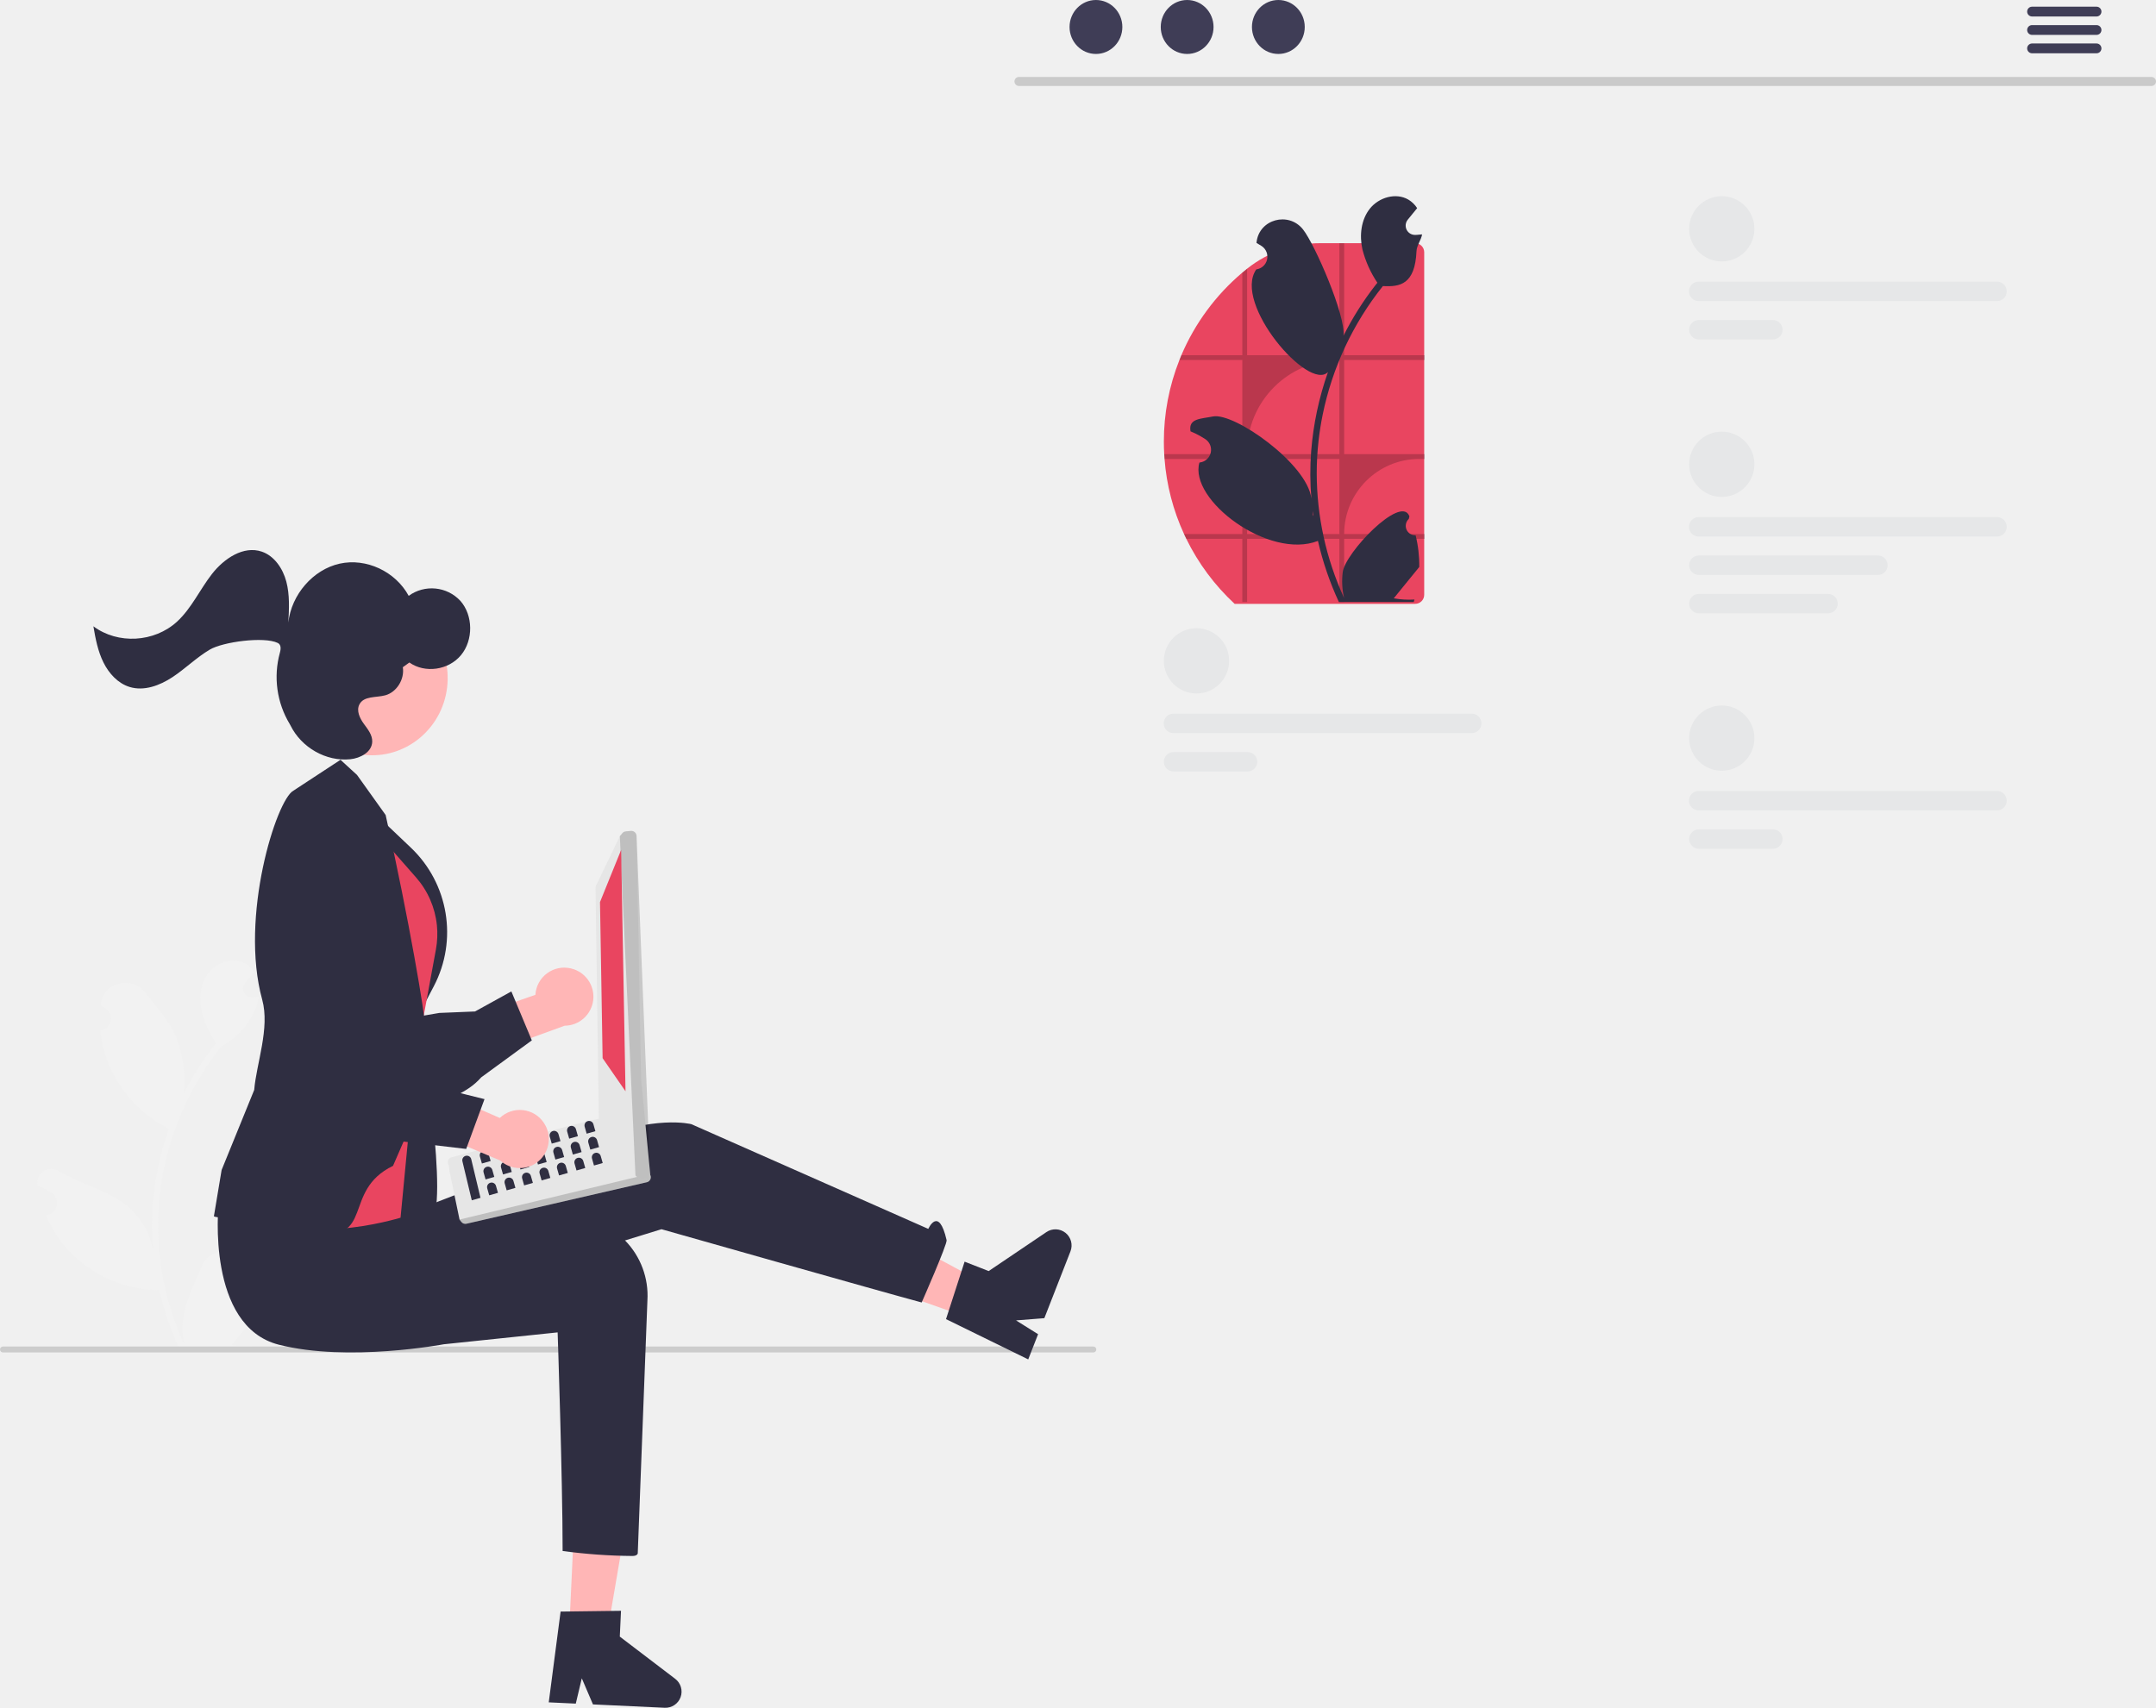
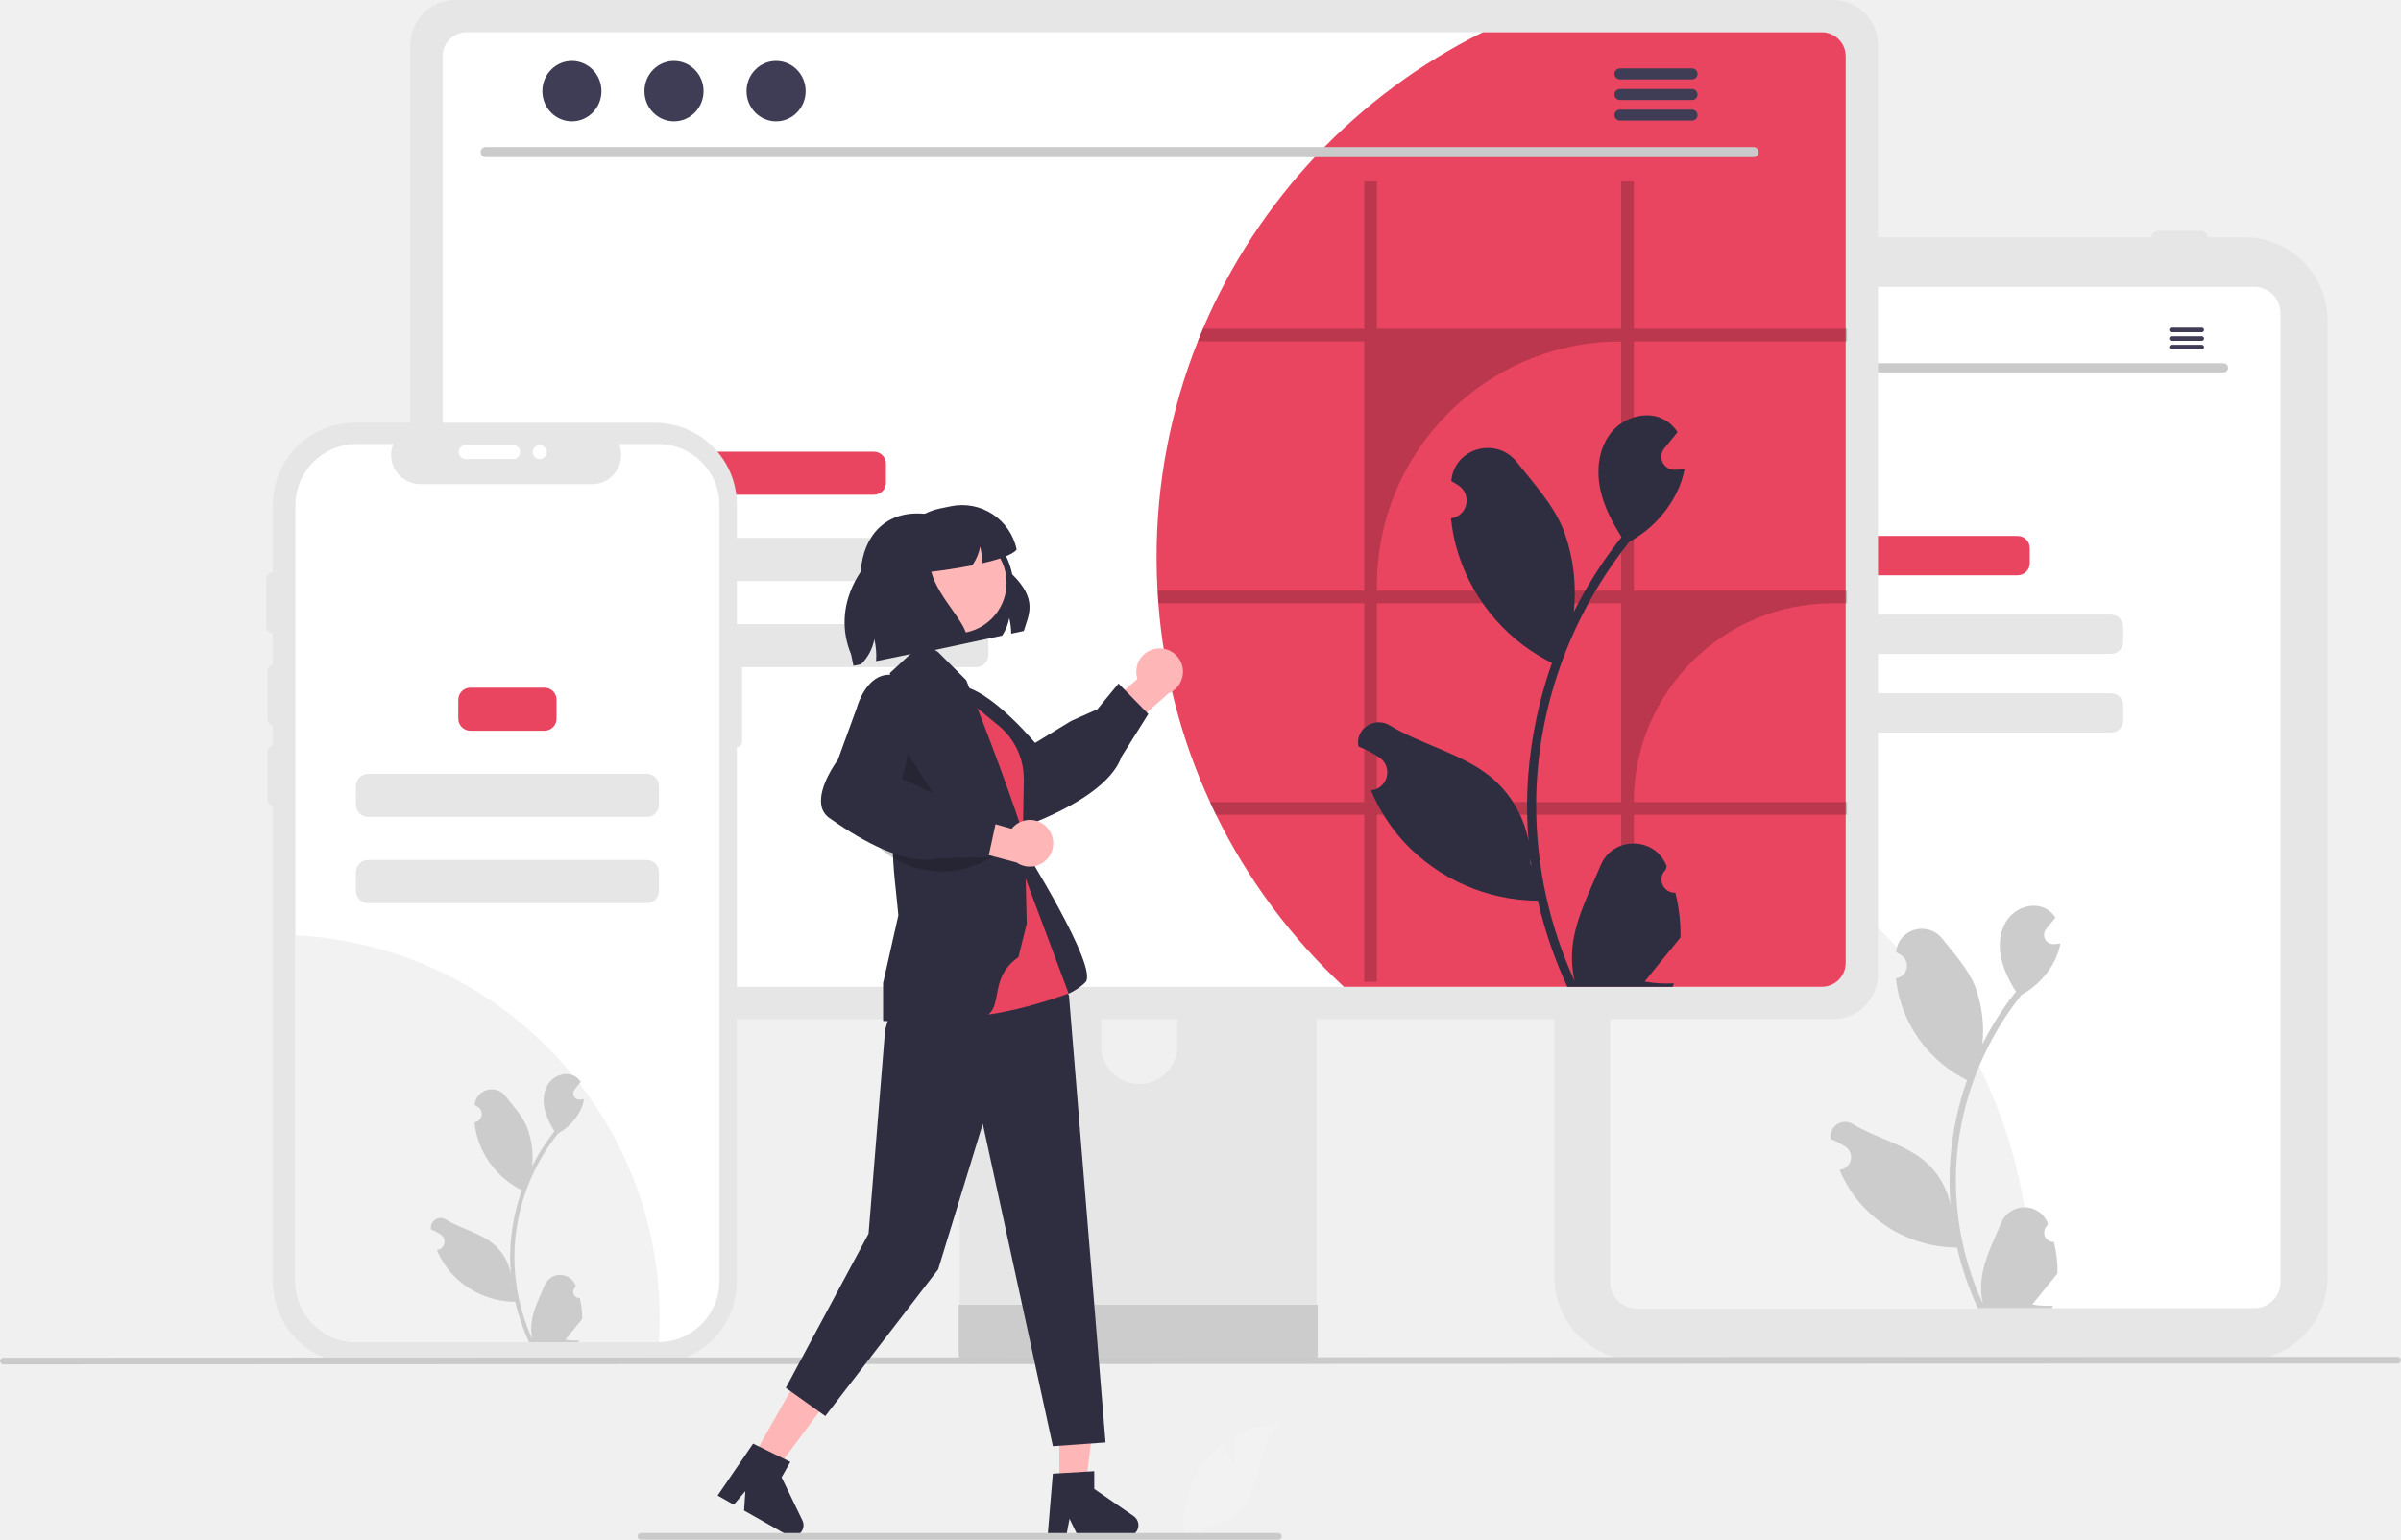
- <svg xmlns="http://www.w3.org/2000/svg" data-name="Layer 1" width="864.67" height="685.078" viewBox="0 0 864.67 685.078">
-   <path d="M268.971,622.8a3.613,3.613,0,0,1-2.619-6.263c.091-.362.156-.622.248-.984q-.049-.118-.098-.236a9.703,9.703,0,0,0-17.898.067c-2.927,7.051-6.654,14.113-7.572,21.568a28.706,28.706,0,0,0,.504,9.872A115.086,115.086,0,0,1,231.066,599.025a111.08,111.08,0,0,1,.689-12.392q.571-5.06,1.584-10.047a116.419,116.419,0,0,1,23.087-49.342,30.983,30.983,0,0,0,12.886-13.369,23.634,23.634,0,0,0,2.149-6.458c-.627.082-1.265.134-1.892.175-.195.01-.401.021-.597.031l-.074.003a3.58,3.58,0,0,1-2.94-5.832q.406-.5.813-.999c.411-.514.833-1.018,1.244-1.532a1.785,1.785,0,0,0,.134-.154c.473-.586.946-1.162,1.419-1.748a10.352,10.352,0,0,0-3.394-3.28c-4.741-2.777-11.281-.854-14.706,3.435-3.435,4.288-4.083,10.304-2.89,15.662a41.485,41.485,0,0,0,5.738,12.793c-.257.329-.525.648-.782.977a117.172,117.172,0,0,0-12.23,19.375,48.709,48.709,0,0,0-2.908-22.624c-2.783-6.715-8.001-12.37-12.595-18.175-5.519-6.973-16.835-3.93-17.807,4.909q-.014.128-.028.257,1.024.577,2.004,1.226a4.901,4.901,0,0,1-1.976,8.919l-.1.015a48.767,48.767,0,0,0,1.285,7.291,50.21,50.21,0,0,0,25,31.468c.401.206.792.411,1.193.607a119.598,119.598,0,0,0-6.438,30.296,113.435,113.435,0,0,0,.082,18.315l-.031-.216a29.974,29.974,0,0,0-10.232-17.308c-7.874-6.469-18.999-8.851-27.494-14.05a5.625,5.625,0,0,0-8.616,5.473q.017.114.035.227a32.928,32.928,0,0,1,3.692,1.779q1.024.578,2.004,1.226a4.901,4.901,0,0,1-1.976,8.919l-.1.015c-.072.01-.134.021-.206.031a48.808,48.808,0,0,0,8.978,14.058,50.254,50.254,0,0,0,36.446,15.991h.01a119.562,119.562,0,0,0,8.032,23.447h28.692c.103-.319.195-.648.288-.967a32.599,32.599,0,0,1-7.939-.473c2.129-2.612,4.257-5.245,6.386-7.857a1.78,1.78,0,0,0,.134-.154c1.08-1.337,2.17-2.663,3.25-4l.001-.002A47.75,47.75,0,0,0,268.972,622.801Z" transform="translate(-167.665 -107.4608)" fill="#f2f2f2" />
-   <path d="M607.335,648.805a1.186,1.186,0,0,1-1.19,1.19H168.855a1.19,1.19,0,0,1,0-2.38h437.29A1.187,1.187,0,0,1,607.335,648.805Z" transform="translate(-167.665 -107.4608)" fill="#ccc" />
-   <path d="M396.647,495.944a11.583,11.583,0,0,0-14.259,10.59l-24.999,8.7,1.582,16.481,35.131-12.782a11.646,11.646,0,0,0,2.546-22.989Z" transform="translate(-167.665 -107.4608)" fill="#ffb6b6" />
-   <path d="M355.905,543.848c-9.94,6.928-27.452,10.472-51.286,10.31a9.53,9.53,0,0,1-7.026-3.064c-6.377-6.641-6.128-21.8-6.088-23.264l-6.99-26.342c-.15-.403-4.019-11.212-.083-18.759a12.369,12.369,0,0,1,8.226-6.269c14.782-3.923,28.678,35.647,30.444,40.875l20.745-3.533,14.326-.589,14.576-8.045,8.206,19.64-20.308,14.841A25.664,25.664,0,0,1,355.905,543.848Z" transform="translate(-167.665 -107.4608)" fill="#2f2e41" />
-   <polygon points="228.268 654.202 243.549 654.916 253.575 596.315 231.022 595.261 228.268 654.202" fill="#ffb6b6" />
-   <path d="M392.496,753.947l24.223-.312-.484,10.349,22.224,16.935a6.472,6.472,0,0,1-4.225,11.613l-28.759-1.345-4.478-10.469-2.414,10.147-10.843-.507Z" transform="translate(-167.665 -107.4608)" fill="#2f2e41" />
-   <polygon points="387.812 528.378 393.379 514.129 341.068 485.876 314.642 502.486 387.812 528.378" fill="#ffb6b6" />
-   <path d="M547.067,636.626l7.457-23.049,9.65,3.771L587.331,601.712a6.472,6.472,0,0,1,9.65,7.719L586.503,636.246l-11.352.892,8.84,5.535-3.951,10.111Z" transform="translate(-167.665 -107.4608)" fill="#2f2e41" />
-   <path d="M254.961,593.431s6.346,40.516,36.346,43.516,57.654-10.516,57.654-10.516l84-25.87s89.346,25.386,104.346,29.386c0,0,10.346-23.484,10-25-3.19-13.958-7.346-4.516-7.346-4.516l-95-42s-15-4-41,7S308.307,602.947,308.307,602.947Z" transform="translate(-167.665 -107.4608)" fill="#2f2e41" />
-   <path d="M255.307,590.947s-5.003,48.537,24.22,55.951c27.78,7.049,66.098-.182,66.098-.182l45.681-4.769s2,58.696,2,87.696a220.258,220.258,0,0,0,28,2c2,0,2.133-1.048,2.133-1.048l3.873-101.444a31.658,31.658,0,0,0-32.754-33.585q-3.235.123-6.786.458c-28.102,2.695-62.99-3.034-62.99-3.034Z" transform="translate(-167.665 -107.4608)" fill="#2f2e41" />
-   <path d="M336.366,520.535s11.864,71.744,3.846,77.471-19.013,5.75-19.013,5.75l-2.557-39.613Z" transform="translate(-167.665 -107.4608)" fill="#2f2e41" />
-   <path d="M316.578,432.424l15.863,15.073a46.752,46.752,0,0,1,9.2,55.604l-7.583,14.46Z" transform="translate(-167.665 -107.4608)" fill="#2f2e41" />
-   <path d="M313.031,434.958,334.525,459.441a34.355,34.355,0,0,1,8.362,19.198v0a34.355,34.355,0,0,1-.391,9.683l-8.1,44.034L328.307,595.947s-47.003,14.242-51.814-7.75S313.031,434.958,313.031,434.958Z" transform="translate(-167.665 -107.4608)" fill="#e94560" />
-   <path d="M292.856,601.923c-30.898-5.149-38.467-6.171-38.938-6.352l-.472-.18,3.097-18.584,13.078-32.135c.849-10.512,6.358-24.754,3.206-36.194-9.161-33.257,5.723-80.253,12.529-83.853l18.869-12.37,6.624,6.073L322.332,434.405c9.449,42.091,15.975,81.323,15.658,83.721l-5.832,41.207-6.872,15.806C304.438,585.198,318.457,606.19,292.856,601.923Z" transform="translate(-167.665 -107.4608)" fill="#2f2e41" />
-   <path d="M348.796,571.693l48.514-12.98,4.272-1.013,3.046-.723,3.55-.839.028-.007a2.013,2.013,0,0,1,1.507.251l18.014,21.598a1.59,1.59,0,0,1,.424.381.714.714,0,0,1,.128.135,2.056,2.056,0,0,1-1.159,3.21l-72.373,16.655a2.039,2.039,0,0,1-2.049-.724l-.734-.952-4.005-19.286-.285-2.504a1.996,1.996,0,0,1-.375-.788A2.028,2.028,0,0,1,348.796,571.693Z" transform="translate(-167.665 -107.4608)" fill="#e6e6e6" />
-   <path d="M351.963,596.683l.739.955a2.038,2.038,0,0,0,2.044.724l72.376-16.656a2.052,2.052,0,0,0,1.156-3.208.611.611,0,0,0-.126-.135Z" transform="translate(-167.665 -107.4608)" opacity="0.17" style="isolation:isolate" />
-   <path d="M407.816,555.997l-1.309-92.265a2.106,2.106,0,0,1,.467-1.542l9.274-19.301.963-1.17a2.132,2.132,0,0,1,1.425-.754l2.019-.188a2.107,2.107,0,0,1,2.303,1.891h0l1.818,97.624.002.007.901,9.4,1.067,11.162.003.014,1.666,17.366a2.062,2.062,0,0,1-.557,1.637,2.091,2.091,0,0,1-1.585.678l-1.313-.026a2.14,2.14,0,0,1-1.364-.538l-.735-.66-.34-.31-14.007-21.653A2.094,2.094,0,0,1,407.816,555.997Z" transform="translate(-167.665 -107.4608)" fill="#e6e6e6" />
-   <path d="M416.251,442.889l6.267,136.136.343.306.732.658a2.132,2.132,0,0,0,1.364.538l1.315.026a2.115,2.115,0,0,0,2.141-2.314L422.955,442.67a2.108,2.108,0,0,0-2.299-1.897l-2.023.194a2.078,2.078,0,0,0-1.418.754Z" transform="translate(-167.665 -107.4608)" opacity="0.17" style="isolation:isolate" />
-   <polygon points="249.113 340.929 240.632 361.864 241.681 424.491 250.863 437.77 249.113 340.929" fill="#e94560" />
-   <path d="M354.387,571.141a1.821,1.821,0,0,0-1.252,2.249l3.736,15.571,3.501-.997-3.736-15.571A1.821,1.821,0,0,0,354.387,571.141Z" transform="translate(-167.665 -107.4608)" fill="#2f2e41" />
-   <path d="M361.389,569.147a1.821,1.821,0,0,0-1.252,2.249l.797,2.801,3.501-.997-.797-2.801A1.821,1.821,0,0,0,361.389,569.147Z" transform="translate(-167.665 -107.4608)" fill="#2f2e41" />
-   <path d="M368.391,567.153a1.821,1.821,0,0,0-1.252,2.249l.797,2.801,3.501-.997-.797-2.801A1.821,1.821,0,0,0,368.391,567.153Z" transform="translate(-167.665 -107.4608)" fill="#2f2e41" />
-   <path d="M375.393,565.16a1.821,1.821,0,0,0-1.252,2.249l.797,2.801,3.501-.997-.797-2.801A1.821,1.821,0,0,0,375.393,565.16Z" transform="translate(-167.665 -107.4608)" fill="#2f2e41" />
-   <path d="M382.395,563.166a1.821,1.821,0,0,0-1.252,2.249l.797,2.801,3.501-.997-.797-2.801A1.821,1.821,0,0,0,382.395,563.166Z" transform="translate(-167.665 -107.4608)" fill="#2f2e41" />
-   <path d="M389.396,561.172a1.821,1.821,0,0,0-1.252,2.249l.797,2.801,3.501-.997-.797-2.801A1.821,1.821,0,0,0,389.396,561.172Z" transform="translate(-167.665 -107.4608)" fill="#2f2e41" />
-   <path d="M396.398,559.178a1.821,1.821,0,0,0-1.252,2.249l.797,2.801,3.501-.997-.797-2.801A1.821,1.821,0,0,0,396.398,559.178Z" transform="translate(-167.665 -107.4608)" fill="#2f2e41" />
-   <path d="M403.4,557.185a1.821,1.821,0,0,0-1.252,2.249l.797,2.801,3.501-.997-.797-2.801A1.821,1.821,0,0,0,403.4,557.185Z" transform="translate(-167.665 -107.4608)" fill="#2f2e41" />
-   <path d="M362.859,575.532a1.821,1.821,0,0,0-1.252,2.249l.797,2.801,3.501-.997-.797-2.801A1.821,1.821,0,0,0,362.859,575.532Z" transform="translate(-167.665 -107.4608)" fill="#2f2e41" />
-   <path d="M369.86,573.539a1.821,1.821,0,0,0-1.252,2.249l.797,2.801,3.501-.997-.797-2.801A1.821,1.821,0,0,0,369.86,573.539Z" transform="translate(-167.665 -107.4608)" fill="#2f2e41" />
-   <path d="M376.862,571.545a1.821,1.821,0,0,0-1.252,2.249l.797,2.801,3.501-.997-.797-2.801A1.821,1.821,0,0,0,376.862,571.545Z" transform="translate(-167.665 -107.4608)" fill="#2f2e41" />
-   <path d="M383.864,569.551A1.821,1.821,0,0,0,382.612,571.8l.797,2.801,3.501-.997-.797-2.801A1.821,1.821,0,0,0,383.864,569.551Z" transform="translate(-167.665 -107.4608)" fill="#2f2e41" />
-   <path d="M390.866,567.557a1.821,1.821,0,0,0-1.252,2.249l.797,2.801,3.501-.997-.797-2.801A1.821,1.821,0,0,0,390.866,567.557Z" transform="translate(-167.665 -107.4608)" fill="#2f2e41" />
-   <path d="M397.868,565.564a1.821,1.821,0,0,0-1.252,2.249l.797,2.801,3.501-.997-.797-2.801A1.821,1.821,0,0,0,397.868,565.564Z" transform="translate(-167.665 -107.4608)" fill="#2f2e41" />
-   <path d="M404.87,563.57a1.821,1.821,0,0,0-1.252,2.249l.797,2.801,3.501-.997-.797-2.801A1.821,1.821,0,0,0,404.87,563.57Z" transform="translate(-167.665 -107.4608)" fill="#2f2e41" />
-   <path d="M364.328,581.917a1.821,1.821,0,0,0-1.252,2.249l.797,2.801,3.501-.997-.797-2.801A1.821,1.821,0,0,0,364.328,581.917Z" transform="translate(-167.665 -107.4608)" fill="#2f2e41" />
-   <path d="M371.33,579.924a1.821,1.821,0,0,0-1.252,2.249l.797,2.801,3.501-.997-.797-2.801A1.821,1.821,0,0,0,371.33,579.924Z" transform="translate(-167.665 -107.4608)" fill="#2f2e41" />
-   <path d="M378.332,577.93a1.821,1.821,0,0,0-1.252,2.249l.797,2.801,3.501-.997-.797-2.801A1.821,1.821,0,0,0,378.332,577.93Z" transform="translate(-167.665 -107.4608)" fill="#2f2e41" />
-   <path d="M385.334,575.936a1.821,1.821,0,0,0-1.252,2.249l.797,2.801,3.501-.997-.797-2.801A1.821,1.821,0,0,0,385.334,575.936Z" transform="translate(-167.665 -107.4608)" fill="#2f2e41" />
-   <path d="M392.335,573.943a1.821,1.821,0,0,0-1.252,2.249l.797,2.801,3.501-.997-.797-2.801A1.821,1.821,0,0,0,392.335,573.943Z" transform="translate(-167.665 -107.4608)" fill="#2f2e41" />
-   <path d="M399.337,571.949a1.821,1.821,0,0,0-1.252,2.249l.797,2.801,3.501-.997L401.586,573.201A1.821,1.821,0,0,0,399.337,571.949Z" transform="translate(-167.665 -107.4608)" fill="#2f2e41" />
-   <path d="M406.339,569.955a1.821,1.821,0,0,0-1.252,2.249l.797,2.801,3.501-.997-.797-2.801A1.821,1.821,0,0,0,406.339,569.955Z" transform="translate(-167.665 -107.4608)" fill="#2f2e41" />
-   <path d="M385.768,557.871a11.583,11.583,0,0,0-17.655-1.937l-24.242-10.628-10.052,13.157L368.264,572.991a11.646,11.646,0,0,0,17.504-15.119Z" transform="translate(-167.665 -107.4608)" fill="#ffb6b6" />
-   <path d="M323.318,565.271c-11.999-1.683-27.246-10.998-44.605-27.329a9.53,9.53,0,0,1-3.066-7.026c-.157-9.206,10.337-20.148,11.362-21.194l12.795-24.064c.164-.397,4.681-10.952,12.7-13.807a12.369,12.369,0,0,1,10.294,1.001c13.504,7.18-3.227,45.637-5.489,50.671l17.609,11.522,10.902,9.313,16.157,4.018-7.345,19.978-24.981-2.936A25.664,25.664,0,0,1,323.318,565.271Z" transform="translate(-167.665 -107.4608)" fill="#2f2e41" />
-   <ellipse cx="317.082" cy="379.669" rx="30.782" ry="30.111" transform="translate(-265.2773 541.8718) rotate(-83.16773)" fill="#ffb6b6" />
-   <path d="M238.669,356.829c5.792-5.317,9.15-12.891,14.019-19.133,4.869-6.243,12.66-11.419,19.941-8.958,5.019,1.696,8.454,6.716,9.861,12.023,1.407,5.306,1.115,10.937.813,16.452,1.223-11.26,9.938-21.274,20.573-23.64,10.635-2.366,22.369,3.1,27.699,12.903a15.695,15.695,0,0,1,20.75,2.045c5.122,5.814,5.222,15.724.22,21.757s-14.43,7.375-20.699,2.945l-2.631,1.896c.775,4.826-2.472,10.027-7.032,11.263-3.697,1.002-8.647.168-10.41,3.711-1.232,2.475.161,5.442,1.756,7.649,1.595,2.207,3.526,4.519,3.417,7.295-.164,4.189-4.8,6.581-8.802,6.99-9.651.985-19.557-4.617-23.979-13.559q-.128-.259-.283-.521a36.55,36.55,0,0,1-3.975-28.623c.534-1.88.398-3.343-.869-3.955-5.477-2.647-21.975-.446-27.264,2.696-5.29,3.142-9.759,7.602-14.899,11.006-5.14,3.403-11.452,5.747-17.246,3.958-4.641-1.433-8.264-5.361-10.481-9.841-2.217-4.48-3.199-9.51-4.022-14.49C214.89,366.015,229.552,365.198,238.669,356.829Z" transform="translate(-167.665 -107.4608)" fill="#2f2e41" />
-   <path d="M1030.568,141.945H576.275a1.807,1.807,0,0,1,0-3.613h454.293a1.807,1.807,0,0,1,0,3.613Z" transform="translate(-167.665 -107.4608)" fill="#cacaca" />
-   <ellipse cx="439.534" cy="10.823" rx="10.588" ry="10.823" fill="#3f3d56" />
-   <ellipse cx="476.109" cy="10.823" rx="10.588" ry="10.823" fill="#3f3d56" />
-   <ellipse cx="512.684" cy="10.823" rx="10.588" ry="10.823" fill="#3f3d56" />
-   <path d="M1008.547,110.143h-25.981a1.968,1.968,0,0,0,0,3.934h25.981a1.968,1.968,0,0,0,0-3.934Z" transform="translate(-167.665 -107.4608)" fill="#3f3d56" />
-   <path d="M1008.547,117.528h-25.981a1.968,1.968,0,0,0,0,3.934h25.981a1.968,1.968,0,0,0,0-3.934Z" transform="translate(-167.665 -107.4608)" fill="#3f3d56" />
-   <path d="M1008.547,124.903h-25.981a1.968,1.968,0,0,0,0,3.934h25.981a1.968,1.968,0,0,0,0-3.934Z" transform="translate(-167.665 -107.4608)" fill="#3f3d56" />
-   <path d="M234.115,557.167l.015-.02-.015.041Z" transform="translate(-167.665 -107.4608)" fill="#2f2e41" />
-   <circle cx="690.523" cy="91.795" r="13.089" fill="#e6e7e8" />
-   <path d="M968.51,228.24H848.996a3.898,3.898,0,1,1,0-7.795H968.51a3.898,3.898,0,1,1,0,7.795Z" transform="translate(-167.665 -107.4608)" fill="#e6e7e8" />
-   <path d="M878.68,243.642H848.996a3.898,3.898,0,1,1,0-7.796h29.684a3.898,3.898,0,0,1,0,7.796Z" transform="translate(-167.665 -107.4608)" fill="#e6e7e8" />
-   <circle cx="690.523" cy="296.1" r="13.089" fill="#e6e7e8" />
-   <path d="M968.51,432.545H848.996a3.898,3.898,0,1,1,0-7.795H968.51a3.898,3.898,0,1,1,0,7.795Z" transform="translate(-167.665 -107.4608)" fill="#e6e7e8" />
-   <path d="M878.68,447.947H848.996a3.898,3.898,0,1,1,0-7.796h29.684a3.898,3.898,0,0,1,0,7.796Z" transform="translate(-167.665 -107.4608)" fill="#e6e7e8" />
-   <circle cx="479.859" cy="265.096" r="13.089" fill="#e6e7e8" />
-   <path d="M757.846,401.542H638.332a3.898,3.898,0,1,1,0-7.795h119.514a3.898,3.898,0,1,1,0,7.795Z" transform="translate(-167.665 -107.4608)" fill="#e6e7e8" />
-   <path d="M668.016,416.944H638.332a3.898,3.898,0,1,1,0-7.796h29.684a3.898,3.898,0,1,1,0,7.796Z" transform="translate(-167.665 -107.4608)" fill="#e6e7e8" />
-   <circle cx="690.523" cy="186.247" r="13.089" fill="#e6e7e8" />
-   <path d="M968.51,322.692H848.996a3.898,3.898,0,1,1,0-7.795H968.51a3.898,3.898,0,1,1,0,7.795Z" transform="translate(-167.665 -107.4608)" fill="#e6e7e8" />
-   <path d="M920.813,338.094H848.996a3.898,3.898,0,1,1,0-7.796h71.817a3.898,3.898,0,0,1,0,7.796Z" transform="translate(-167.665 -107.4608)" fill="#e6e7e8" />
-   <path d="M900.803,353.496H848.996a3.898,3.898,0,1,1,0-7.796h51.806a3.898,3.898,0,0,1,0,7.796Z" transform="translate(-167.665 -107.4608)" fill="#e6e7e8" />
-   <path d="M738.847,208.649V346.076a3.625,3.625,0,0,1-3.616,3.621H662.821a88.849,88.849,0,0,1-19.387-26.085c-.316-.632-.617-1.269-.904-1.916a88.005,88.005,0,0,1-7.824-30.125c-.054-.642-.099-1.279-.128-1.926-.099-1.655-.143-3.334-.143-5.018a88.44,88.44,0,0,1,6.238-32.743c.247-.647.509-1.289.78-1.926a88.976,88.976,0,0,1,24.445-33.133q.948-.808,1.916-1.571l.148-.119a46.837,46.837,0,0,1,29.226-10.116h38.043A3.627,3.627,0,0,1,738.847,208.649Z" transform="translate(-167.665 -107.4608)" fill="#e94560" />
-   <path d="M739.04,251.883v-1.926h-32.294V205.018h-1.921v44.938H667.814V215.253q-.971.763-1.916,1.571v33.133H641.453c-.272.637-.533,1.279-.78,1.926h25.225v37.761H634.577c.03.647.074,1.284.128,1.926h31.192v30.125H642.53c.286.647.588,1.284.904,1.916h22.464v25.324h1.916v-25.324h37.011v25.324h1.921v-25.324h32.294v-1.916h-32.294a30.119,30.119,0,0,1,30.125-30.125h2.168v-1.926h-32.294V251.883Zm-34.215,69.813H667.814V291.571h37.011Zm0-32.051H667.814v-.756A37.008,37.008,0,0,1,704.825,251.883Z" transform="translate(-167.665 -107.4608)" opacity="0.2" />
-   <path d="M735.398,322.181a3.78,3.78,0,0,1-2.739-6.551c.095-.379.164-.651.259-1.03q-.051-.124-.103-.247c-3.48-8.298-25.685,14.833-26.645,22.632a30.029,30.029,0,0,0,.527,10.328,120.392,120.392,0,0,1-10.952-50.003,116.202,116.202,0,0,1,.721-12.963q.597-5.293,1.657-10.511a121.787,121.787,0,0,1,24.151-51.616c6.874.384,12.898-.663,13.48-13.985.103-2.37,1.861-4.422,2.248-6.756-.656.086-1.323.14-1.979.183-.204.011-.42.021-.624.032l-.077.003a3.745,3.745,0,0,1-3.076-6.101q.425-.523.851-1.046c.43-.538.871-1.065,1.302-1.603a1.868,1.868,0,0,0,.14-.161c.495-.613.99-1.216,1.485-1.829a10.829,10.829,0,0,0-3.55-3.432c-4.959-2.905-11.801-.893-15.384,3.593-3.593,4.486-4.271,10.779-3.023,16.384a43.398,43.398,0,0,0,6.003,13.383c-.269.344-.549.678-.818,1.022a122.574,122.574,0,0,0-12.794,20.268c1.016-7.939-11.412-36.608-16.218-42.681-5.773-7.294-17.611-4.111-18.628,5.136q-.015.134-.029.268,1.071.604,2.096,1.282a5.127,5.127,0,0,1-2.067,9.33l-.105.016c-9.556,13.644,21.077,49.155,28.745,41.181a125.112,125.112,0,0,0-6.734,31.693,118.663,118.663,0,0,0,.086,19.16l-.032-.226c-1.704-13.882-30.931-34.523-39.466-32.803-4.917.99-9.76.765-9.013,5.725q.018.119.036.237a34.445,34.445,0,0,1,3.862,1.861q1.071.604,2.096,1.282a5.127,5.127,0,0,1-2.067,9.33l-.105.016c-.075.011-.14.022-.215.032-4.35,14.966,27.907,39.12,47.518,31.435l.011,0a125.076,125.076,0,0,0,8.402,24.528h30.015c.108-.334.204-.678.301-1.011a34.102,34.102,0,0,1-8.305-.495c2.227-2.733,4.454-5.487,6.681-8.219a1.866,1.866,0,0,0,.14-.161c1.13-1.398,2.27-2.786,3.399-4.185l.001-.002a49.952,49.952,0,0,0-1.464-12.725Zm-34.371-67.613.016-.021-.016.043Zm-6.648,59.932-.258-.581c.011-.42.011-.839,0-1.269,0-.118-.021-.237-.021-.355.097.742.183,1.485.29,2.227Z" transform="translate(-167.665 -107.4608)" fill="#2f2e41" />
+ <svg xmlns="http://www.w3.org/2000/svg" data-name="Layer 1" width="860.131" height="551.741" viewBox="0 0 860.131 551.741">
+   <path d="M973.935,661.629H756.586A29.859,29.859,0,0,1,726.761,631.804V288.961a29.859,29.859,0,0,1,29.826-29.826H973.935a29.859,29.859,0,0,1,29.826,29.826V631.804A29.859,29.859,0,0,1,973.935,661.629Z" transform="translate(-169.9343 -174.1294)" fill="#e6e6e6" />
+   <path d="M977.539,276.933H756.176a9.348,9.348,0,0,0-9.337,9.337V633.583a9.351,9.351,0,0,0,9.337,9.337H977.539a9.348,9.348,0,0,0,9.337-9.337V286.269A9.348,9.348,0,0,0,977.539,276.933Z" transform="translate(-169.9343 -174.1294)" fill="#fff" />
+   <path d="M761.899,259.135a2.284,2.284,0,0,1,2.282-2.282h15.516a2.282,2.282,0,1,1,0,4.563H764.181A2.284,2.284,0,0,1,761.899,259.135Z" transform="translate(-169.9343 -174.1294)" fill="#e6e6e6" />
+   <path d="M787.454,259.135a2.284,2.284,0,0,1,2.282-2.282H805.251a2.282,2.282,0,1,1,0,4.563H789.736A2.284,2.284,0,0,1,787.454,259.135Z" transform="translate(-169.9343 -174.1294)" fill="#e6e6e6" />
+   <path d="M940.785,259.135a2.284,2.284,0,0,1,2.282-2.282h15.516a2.282,2.282,0,0,1,0,4.563H943.067A2.284,2.284,0,0,1,940.785,259.135Z" transform="translate(-169.9343 -174.1294)" fill="#e6e6e6" />
+   <path d="M897.533,635.764c0,2.4-.046,4.792-.155,7.155H756.176a9.351,9.351,0,0,1-9.337-9.337V458.767A179.289,179.289,0,0,1,897.533,635.764Z" transform="translate(-169.9343 -174.1294)" fill="#f2f2f2" />
+   <rect x="665.804" y="192.056" width="61.339" height="14.092" rx="4.339" fill="#e94560" />
+   <rect x="632.335" y="220.241" width="128.277" height="14.092" rx="4.339" fill="#e6e6e6" />
+   <rect x="632.335" y="248.426" width="128.277" height="14.092" rx="4.339" fill="#e6e6e6" />
+   <path d="M905.728,619.183a3.348,3.348,0,0,1-2.426-5.803l.229-.912q-.045-.11-.091-.219a8.991,8.991,0,0,0-16.584.062c-2.712,6.533-6.166,13.077-7.016,19.984a26.597,26.597,0,0,0,.467,9.147,106.635,106.635,0,0,1-9.7-44.289,102.923,102.923,0,0,1,.638-11.482q.529-4.688,1.467-9.309a107.87,107.87,0,0,1,21.392-45.718A28.707,28.707,0,0,0,906.043,518.257a21.898,21.898,0,0,0,1.991-5.984c-.581.076-1.172.124-1.753.162-.181.009-.372.019-.553.029l-.068.003a3.317,3.317,0,0,1-2.724-5.404q.376-.463.753-.926c.381-.476.772-.943,1.153-1.42a1.651,1.651,0,0,0,.124-.143c.438-.543.877-1.077,1.315-1.62a9.592,9.592,0,0,0-3.144-3.04c-4.393-2.573-10.453-.791-13.626,3.183-3.183,3.973-3.783,9.548-2.678,14.512a38.439,38.439,0,0,0,5.317,11.854c-.238.305-.486.6-.724.905a108.567,108.567,0,0,0-11.332,17.952,45.132,45.132,0,0,0-2.694-20.963c-2.579-6.222-7.413-11.462-11.67-16.84-5.113-6.461-15.599-3.641-16.499,4.549q-.013.119-.026.238.948.535,1.857,1.136a4.541,4.541,0,0,1-1.831,8.264l-.093.014a45.184,45.184,0,0,0,1.191,6.756,46.523,46.523,0,0,0,23.164,29.157c.372.191.734.381,1.105.562a110.815,110.815,0,0,0-5.965,28.071A105.104,105.104,0,0,0,868.71,606.234l-.029-.2a27.773,27.773,0,0,0-9.481-16.037c-7.296-5.994-17.604-8.201-25.475-13.018a5.212,5.212,0,0,0-7.983,5.071q.016.105.032.21a30.508,30.508,0,0,1,3.421,1.648q.948.535,1.857,1.136a4.541,4.541,0,0,1-1.831,8.264l-.093.014c-.067.01-.124.019-.19.029a45.224,45.224,0,0,0,8.318,13.026,46.564,46.564,0,0,0,33.769,14.817h.01a110.783,110.783,0,0,0,7.442,21.725h26.585c.095-.295.181-.6.267-.896a30.205,30.205,0,0,1-7.356-.438c1.972-2.42,3.945-4.86,5.917-7.28a1.652,1.652,0,0,0,.124-.143c1-1.239,2.011-2.468,3.011-3.707l.001-.002a44.244,44.244,0,0,0-1.296-11.271Zm-30.443-59.887.014-.019-.014.038Zm-5.889,53.084-.229-.514c.01-.372.01-.743,0-1.124,0-.105-.019-.21-.019-.315.086.657.162,1.315.257,1.972Z" transform="translate(-169.9343 -174.1294)" fill="#ccc" />
+   <path d="M966.474,307.596H767.241a1.649,1.649,0,0,1,0-3.298H966.474a1.649,1.649,0,0,1,0,3.298Z" transform="translate(-169.9343 -174.1294)" fill="#cacaca" />
+   <ellipse cx="607.937" cy="120.446" rx="4.846" ry="4.954" fill="#3f3d56" />
+   <ellipse cx="624.678" cy="120.446" rx="4.846" ry="4.954" fill="#3f3d56" />
+   <ellipse cx="641.42" cy="120.446" rx="4.846" ry="4.954" fill="#3f3d56" />
+   <path d="M958.687,291.536H947.842a.821.821,0,0,0,0,1.642h10.845a.821.821,0,0,0,0-1.642Z" transform="translate(-169.9343 -174.1294)" fill="#3f3d56" />
+   <path d="M958.687,294.618H947.842a.821.821,0,0,0,0,1.642h10.845a.821.821,0,0,0,0-1.642Z" transform="translate(-169.9343 -174.1294)" fill="#3f3d56" />
+   <path d="M958.687,297.696H947.842a.821.821,0,0,0,0,1.642h10.845a.821.821,0,0,0,0-1.642Z" transform="translate(-169.9343 -174.1294)" fill="#3f3d56" />
+   <path d="M635.433,458.897h-115.51a6.163,6.163,0,0,0-6.154,6.17v182.472H641.602V465.067A6.166,6.166,0,0,0,635.433,458.897ZM578.066,562.575a13.704,13.704,0,0,1-13.64-13.64V527.889a13.64,13.64,0,0,1,27.28,0v21.047a13.704,13.704,0,0,1-13.64,13.64Z" transform="translate(-169.9343 -174.1294)" fill="#e6e6e6" />
+   <path d="M513.372,641.702V659.307a3.449,3.449,0,0,0,3.442,3.442h121.743a3.459,3.459,0,0,0,3.442-3.442v-17.605Z" transform="translate(-169.9343 -174.1294)" fill="#ccc" />
+   <path d="M826.707,174.129H332.947a16.029,16.029,0,0,0-16.003,16.003v333.192a16.018,16.018,0,0,0,16.003,16.003H826.707a16.018,16.018,0,0,0,16.003-16.003V190.132A16.029,16.029,0,0,0,826.707,174.129Z" transform="translate(-169.9343 -174.1294)" fill="#e6e6e6" />
+   <path d="M822.585,185.688H337.072a8.577,8.577,0,0,0-8.558,8.576v324.933a8.573,8.573,0,0,0,8.558,8.558H822.585a8.573,8.573,0,0,0,8.558-8.558v-324.933A8.577,8.577,0,0,0,822.585,185.688Z" transform="translate(-169.9343 -174.1294)" fill="#fff" />
+   <path d="M831.144,194.264v324.933a8.573,8.573,0,0,1-8.558,8.558H651.383a210.092,210.092,0,0,1-45.834-61.67q-1.121-2.242-2.135-4.537a208.227,208.227,0,0,1-18.505-71.225c-.125-1.512-.231-3.025-.302-4.555-.231-3.914-.338-7.882-.338-11.868a209.128,209.128,0,0,1,14.75-77.417c.587-1.53,1.21-3.043,1.851-4.555A210.666,210.666,0,0,1,701.131,185.688h121.454A8.577,8.577,0,0,1,831.144,194.264Z" transform="translate(-169.9343 -174.1294)" fill="#e94560" />
+   <path d="M798.18,230.457h-454.293a1.807,1.807,0,0,1,0-3.613h454.293a1.807,1.807,0,0,1,0,3.613Z" transform="translate(-169.9343 -174.1294)" fill="#cacaca" />
+   <ellipse cx="204.876" cy="32.666" rx="10.588" ry="10.823" fill="#3f3d56" />
+   <ellipse cx="241.452" cy="32.666" rx="10.588" ry="10.823" fill="#3f3d56" />
+   <ellipse cx="278.027" cy="32.666" rx="10.588" ry="10.823" fill="#3f3d56" />
+   <path d="M776.158,198.655h-25.981a1.968,1.968,0,0,0,0,3.934h25.981a1.968,1.968,0,0,0,0-3.934Z" transform="translate(-169.9343 -174.1294)" fill="#3f3d56" />
+   <path d="M776.158,206.039h-25.981a1.968,1.968,0,0,0,0,3.934h25.981a1.968,1.968,0,0,0,0-3.934Z" transform="translate(-169.9343 -174.1294)" fill="#3f3d56" />
+   <path d="M776.158,213.414h-25.981a1.968,1.968,0,0,0,0,3.934h25.981a1.968,1.968,0,0,0,0-3.934Z" transform="translate(-169.9343 -174.1294)" fill="#3f3d56" />
+   <rect x="245.183" y="161.871" width="72.207" height="15.441" rx="4.339" fill="#e94560" />
+   <rect x="208.512" y="192.752" width="145.55" height="15.441" rx="4.339" fill="#e6e6e6" />
+   <rect x="208.512" y="223.633" width="145.55" height="15.441" rx="4.339" fill="#e6e6e6" />
+   <path d="M390.326,509.127a53.05,53.05,0,0,1-3.345,18.629H337.072a8.573,8.573,0,0,1-8.558-8.558V456.424a52.716,52.716,0,0,1,8.434-.676A53.375,53.375,0,0,1,390.326,509.127Z" transform="translate(-169.9343 -174.1294)" fill="#e94560" />
+   <path d="M831.589,296.484v-4.555H755.24V239.138H750.702v52.791H663.197V239.138h-4.537v52.791H600.869c-.641,1.512-1.263,3.025-1.851,4.555h59.642v89.285H584.606c.071,1.53.178,3.043.302,4.555h73.751v71.225H603.413q1.014,2.295,2.135,4.537h53.112V525.958h4.537V466.086H750.702V525.958h4.537V466.086h76.349v-4.537H755.24v-0a71.225,71.225,0,0,1,71.225-71.225h5.124v-4.555H755.24V296.484ZM750.702,461.548H663.197V390.324H750.702Zm0-75.78H663.197v-1.779a87.505,87.505,0,0,1,87.505-87.505h0Z" transform="translate(-169.9343 -174.1294)" opacity="0.2" />
+   <path d="M770.116,494.045a4.755,4.755,0,0,1-3.446-8.241c.12-.477.206-.819.326-1.295q-.064-.156-.129-.311c-4.377-10.438-19.213-10.366-23.553.088-3.852,9.278-8.757,18.572-9.964,28.382A37.774,37.774,0,0,0,734.012,525.658a151.444,151.444,0,0,1-13.776-62.9,146.174,146.174,0,0,1,.907-16.307q.751-6.658,2.084-13.221a153.199,153.199,0,0,1,30.381-64.93,40.771,40.771,0,0,0,16.956-17.592,31.1,31.1,0,0,0,2.828-8.499c-.825.108-1.664.176-2.49.23-.257.013-.528.027-.785.041l-.097.004a4.711,4.711,0,0,1-3.869-7.675q.535-.658,1.07-1.315c.541-.677,1.096-1.34,1.637-2.016a2.346,2.346,0,0,0,.176-.203c.623-.771,1.245-1.529,1.868-2.301a13.622,13.622,0,0,0-4.466-4.317c-6.239-3.654-14.845-1.123-19.352,4.52-4.52,5.643-5.372,13.56-3.803,20.61,1.34,6.036,4.263,11.57,7.551,16.835-.338.433-.69.853-1.029,1.286a154.188,154.188,0,0,0-16.093,25.496,64.098,64.098,0,0,0-3.827-29.772c-3.663-8.836-10.528-16.278-16.574-23.917-7.262-9.175-22.153-5.171-23.433,6.46q-.019.169-.036.338,1.347.76,2.637,1.613a6.449,6.449,0,0,1-2.6,11.737l-.132.02a64.174,64.174,0,0,0,1.692,9.595,66.072,66.072,0,0,0,32.898,41.41c.528.271,1.042.541,1.57.798a157.381,157.381,0,0,0-8.471,39.867,149.27,149.27,0,0,0,.108,24.102l-.041-.284a39.444,39.444,0,0,0-13.465-22.775c-10.362-8.512-25.002-11.647-36.181-18.489-5.381-3.294-12.277.963-11.338,7.201q.022.149.046.299a43.328,43.328,0,0,1,4.858,2.341q1.347.76,2.637,1.613a6.45,6.45,0,0,1-2.6,11.737l-.132.02c-.095.014-.176.027-.271.041a64.227,64.227,0,0,0,11.814,18.499,66.131,66.131,0,0,0,47.96,21.043h.014a157.336,157.336,0,0,0,10.569,30.854h37.756c.135-.42.257-.853.379-1.272a42.897,42.897,0,0,1-10.447-.622c2.801-3.437,5.603-6.902,8.404-10.339a2.344,2.344,0,0,0,.176-.203c1.421-1.759,2.855-3.505,4.276-5.264l.001-.002a62.836,62.836,0,0,0-1.841-16.007Zm-43.236-85.052.02-.027-.02.054Zm-8.363,75.39-.325-.731c.014-.528.014-1.056,0-1.597,0-.149-.027-.298-.027-.447.122.934.23,1.868.365,2.801Z" transform="translate(-169.9343 -174.1294)" fill="#2f2e41" />
+   <path d="M433.911,405.741h0V354.998A29.369,29.369,0,0,0,404.542,325.629H297.035a29.369,29.369,0,0,0-29.369,29.369v278.382a29.369,29.369,0,0,0,29.369,29.369h107.507a29.369,29.369,0,0,0,29.369-29.369V441.861h0a1.852,1.852,0,0,0,1.852-1.852V407.594A1.852,1.852,0,0,0,433.911,405.741Z" transform="translate(-169.9343 -174.1294)" fill="#e6e6e6" />
+   <path d="M427.661,355.199v277.98a21.919,21.919,0,0,1-21.69,21.92,1.926,1.926,0,0,1-.24.01h-108.03a21.932,21.932,0,0,1-21.93-21.93v-277.98a21.932,21.932,0,0,1,21.93-21.93h13.11a10.427,10.427,0,0,0,9.65,14.36h61.59a10.435,10.435,0,0,0,9.64-14.36h14.04A21.932,21.932,0,0,1,427.661,355.199Z" transform="translate(-169.9343 -174.1294)" fill="#fff" />
+   <path d="M406.241,646.529q0,4.32-.27,8.57a1.926,1.926,0,0,1-.24.01h-108.03a21.932,21.932,0,0,1-21.93-21.93v-123.88A137.388,137.388,0,0,1,406.241,646.529Z" transform="translate(-169.9343 -174.1294)" fill="#f2f2f2" />
+   <path d="M268.261,434.129a2.503,2.503,0,0,1-2.5-2.5v-17a2.5,2.5,0,0,1,5,0v17A2.503,2.503,0,0,1,268.261,434.129Z" transform="translate(-169.9343 -174.1294)" fill="#e6e6e6" />
+   <rect x="164.178" y="246.426" width="35.207" height="15.441" rx="4.339" fill="#e94560" />
+   <rect x="127.507" y="277.307" width="108.55" height="15.441" rx="4.339" fill="#e6e6e6" />
+   <rect x="127.507" y="308.188" width="108.55" height="15.441" rx="4.339" fill="#e6e6e6" />
+   <path d="M377.621,639.29a2.231,2.231,0,0,1-1.617-3.867l.153-.608q-.03-.073-.061-.146a5.992,5.992,0,0,0-11.053.041c-1.808,4.354-4.109,8.715-4.676,13.319a17.726,17.726,0,0,0,.311,6.096,71.068,71.068,0,0,1-6.465-29.517,68.595,68.595,0,0,1,.425-7.652q.352-3.124.978-6.204a71.891,71.891,0,0,1,14.257-30.469,19.132,19.132,0,0,0,7.957-8.256,14.595,14.595,0,0,0,1.327-3.988c-.387.051-.781.083-1.168.108-.121.006-.248.013-.368.019l-.046.002a2.211,2.211,0,0,1-1.816-3.602q.251-.309.502-.617c.254-.318.514-.629.768-.946a1.101,1.101,0,0,0,.083-.095c.292-.362.584-.718.876-1.08a6.392,6.392,0,0,0-2.096-2.026c-2.928-1.715-6.966-.527-9.081,2.121-2.121,2.648-2.521,6.363-1.784,9.672a25.618,25.618,0,0,0,3.544,7.9c-.159.203-.324.4-.483.603a72.355,72.355,0,0,0-7.552,11.964,30.079,30.079,0,0,0-1.796-13.971c-1.719-4.147-4.941-7.639-7.778-11.223a6.174,6.174,0,0,0-10.996,3.032q-.009.079-.017.158.632.357,1.238.757a3.027,3.027,0,0,1-1.22,5.508l-.062.01a30.115,30.115,0,0,0,.794,4.502,31.006,31.006,0,0,0,15.438,19.432c.248.127.489.254.737.375a73.853,73.853,0,0,0-3.975,18.708,70.049,70.049,0,0,0,.051,11.31l-.019-.133a18.51,18.51,0,0,0-6.319-10.688c-4.863-3.994-11.732-5.465-16.978-8.676a3.474,3.474,0,0,0-5.32,3.379l.021.14a20.333,20.333,0,0,1,2.28,1.099q.632.357,1.238.757a3.027,3.027,0,0,1-1.22,5.508l-.062.009c-.044.006-.083.013-.127.019a30.14,30.14,0,0,0,5.544,8.681,31.033,31.033,0,0,0,22.506,9.875h.006a73.831,73.831,0,0,0,4.96,14.479h17.718c.064-.197.121-.4.178-.597a20.13,20.13,0,0,1-4.903-.292c1.315-1.613,2.629-3.239,3.944-4.852a1.101,1.101,0,0,0,.083-.095c.667-.826,1.34-1.645,2.007-2.47l0-.001a29.487,29.487,0,0,0-.864-7.512ZM357.332,599.378l.009-.013-.009.025Zm-3.925,35.378-.152-.343c.006-.248.006-.495,0-.749,0-.07-.013-.14-.013-.21.057.438.108.876.171,1.315Z" transform="translate(-169.9343 -174.1294)" fill="#ccc" />
+   <path d="M267.761,401.129a2.503,2.503,0,0,1-2.5-2.5v-17a2.5,2.5,0,0,1,5,0v17A2.503,2.503,0,0,1,267.761,401.129Z" transform="translate(-169.9343 -174.1294)" fill="#e6e6e6" />
+   <path d="M334.261,336.129a2.503,2.503,0,0,1,2.5-2.5h17a2.5,2.5,0,0,1,0,5h-17A2.503,2.503,0,0,1,334.261,336.129Z" transform="translate(-169.9343 -174.1294)" fill="#fff" />
+   <path d="M268.261,463.129a2.503,2.503,0,0,1-2.5-2.5v-17a2.5,2.5,0,0,1,5,0v17A2.503,2.503,0,0,1,268.261,463.129Z" transform="translate(-169.9343 -174.1294)" fill="#e6e6e6" />
+   <circle cx="193.326" cy="162" r="2.5" fill="#fff" />
+   <path d="M1028.875,662.742l-857.75.307a1.191,1.191,0,0,1,0-2.381l857.75-.307a1.191,1.191,0,0,1,0,2.381Z" transform="translate(-169.9343 -174.1294)" fill="#cacaca" />
+   <path d="M536.708,400.236l-4.512.967a25.975,25.975,0,0,0-.701-5.602,16.821,16.821,0,0,1-2.54,6.294l-25.876,5.526-24.843-26.218c-.038-13.109,7.242-23.071,20.293-23.071.787,0,1.602.038,2.426.114a27.604,27.604,0,0,1,31.601,21.696C541.807,389.051,538.452,394.406,536.708,400.236Z" transform="translate(-169.9343 -174.1294)" fill="#2f2e41" />
+   <polygon points="379.495 532.711 388.881 532.711 393.347 496.506 379.493 496.507 379.495 532.711" fill="#ffb6b6" />
+   <path d="M547.102,702.21l14.838-.886v6.357l14.107,9.743a3.971,3.971,0,0,1-2.256,7.239H556.125l-3.045-6.288-1.189,6.288H545.231Z" transform="translate(-169.9343 -174.1294)" fill="#2f2e41" />
+   <polygon points="269.531 522.494 277.695 527.126 299.445 497.841 287.396 491.005 269.531 522.494" fill="#ffb6b6" />
+   <path d="M439.726,691.448l13.342,6.552-3.137,5.529,7.461,15.435a3.971,3.971,0,0,1-5.535,5.182l-15.364-8.717.455-6.972-4.137,4.882-5.793-3.287Z" transform="translate(-169.9343 -174.1294)" fill="#2f2e41" />
+   <path d="M584.124,406.578A8.313,8.313,0,0,0,577.424,417.422l-14.363,12.432,5.426,10.571,20.037-17.841a8.358,8.358,0,0,0-4.4-16.005Z" transform="translate(-169.9343 -174.1294)" fill="#ffb6b6" />
+   <path d="M569.66,449.329c-4.791,7.256-15.529,14.264-31.465,20.477a6.839,6.839,0,0,1-5.498-.18c-6.014-2.737-9.868-12.912-10.23-13.899l-11.648-15.713c-.207-.229-5.654-6.411-5.031-12.488a8.877,8.877,0,0,1,3.823-6.362c8.817-6.536,28.579,16.165,31.143,19.183l12.897-7.858,9.397-4.193,7.586-9.231L581.315,429.987l-9.607,15.283A18.418,18.418,0,0,1,569.66,449.329Z" transform="translate(-169.9343 -174.1294)" fill="#2f2e41" />
+   <path d="M536.162,477.169s27.598,43.961,22.598,48.961-12.781,6.313-12.781,6.313l-17.219-22.313Z" transform="translate(-169.9343 -174.1294)" fill="#2f2e41" />
+   <path d="M511.761,417.129l13.007,8.799a33.552,33.552,0,0,1,13.072,38.276l-3.662,11.13Z" transform="translate(-169.9343 -174.1294)" fill="#2f2e41" />
+   <polygon points="318.826 363 317.087 369.057 311.153 442.098 281.507 497.348 295.656 507.454 336.083 454.899 352.073 402.716 377.184 518.235 396.05 516.887 382.947 356.722 358.084 311.639 318.826 363" fill="#2f2e41" />
+   <path d="M509.548,419.342,527.652,434.137a24.655,24.655,0,0,1,8.184,12.603v0a24.655,24.655,0,0,1,.865,6.901l-.539,32.127,16.598,44.361s-45,17-51,2S509.548,419.342,509.548,419.342Z" transform="translate(-169.9343 -174.1294)" fill="#e94560" />
+   <path d="M514.963,539.916c-22.48,0-27.959.169-28.314.097l-.356-.072V526.42l5.467-24.291c-.639-7.541-2.136-17.485-2-26,.49-30.775-1.023-60.837-1.023-60.837l11.898-10.983L506.041,407.827l10.026,10.026c11.654,28.682,20.902,55.684,20.961,57.418l.733,29.858-3,12C521.189,526.71,533.589,539.916,514.963,539.916Z" transform="translate(-169.9343 -174.1294)" fill="#2f2e41" />
+   <polygon points="323.846 267.973 321.113 285.031 339.614 292.662 323.846 267.973" opacity="0.2" />
+   <circle cx="342.484" cy="208.867" r="18.114" fill="#ffb6b6" />
+   <path d="M482.067,474.903l0,0a33.272,33.272,0,0,0,39.94,8.073l3.942-1.951Z" transform="translate(-169.9343 -174.1294)" opacity="0.2" />
+   <path d="M545.098,470.733a8.313,8.313,0,0,0-12.741.385l-18.289-5.134-5.831,10.353,25.929,6.888a8.358,8.358,0,0,0,10.931-12.492Z" transform="translate(-169.9343 -174.1294)" fill="#ffb6b6" />
+   <path d="M501.454,482.222c-8.695.001-20.461-5.097-34.427-14.972a6.839,6.839,0,0,1-2.88-4.687c-1.03-6.527,5.336-15.35,5.96-16.196L476.8,427.989c.077-.299,2.234-8.25,7.648-11.08a8.877,8.877,0,0,1,7.415-.316c10.313,3.756,2.26,32.756,1.155,36.559l13.664,6.431,8.677,5.531,11.883,1.243-3.226,14.931-18.047.406A18.418,18.418,0,0,1,501.454,482.222Z" transform="translate(-169.9343 -174.1294)" fill="#2f2e41" />
+   <path d="M534.139,371.08c-1.45,1.886-6.445,3.554-12.379,4.9.009-.123.009-.246.009-.37a25.974,25.974,0,0,0-.701-5.602,16.821,16.821,0,0,1-2.54,6.294c-.095.142-.19.284-.294.427-5.09,1.005-10.474,1.782-14.692,2.303,2.9,10.445,14.019,19.014,12.815,25.365l-32.578,6.654a25.539,25.539,0,0,0-.626-7.867,16.934,16.934,0,0,1-4.72,8.957l-2.768.569-.825-4.066c-7.147-17.166,2.815-34.739,19.137-43.829a19.84,19.84,0,0,1,12.569-8.436l4.066-.834A19.934,19.934,0,0,1,534.139,371.08Z" transform="translate(-169.9343 -174.1294)" fill="#2f2e41" />
+   <path d="M611.961,699.466l.482-10.832a34.983,34.983,0,0,1,16.317-4.131c-7.837,6.407-6.858,18.758-12.171,27.375a21.043,21.043,0,0,1-15.431,9.724l-6.558,4.015a35.261,35.261,0,0,1,7.432-28.573,34.06,34.06,0,0,1,6.26-5.816C609.863,695.37,611.961,699.466,611.961,699.466Z" transform="translate(-169.9343 -174.1294)" fill="#f2f2f2" />
+   <path d="M627.861,725.871H399.479a1.191,1.191,0,0,1,0-2.381H627.861a1.191,1.191,0,1,1,0,2.381Z" transform="translate(-169.9343 -174.1294)" fill="#cacaca" />
</svg>
